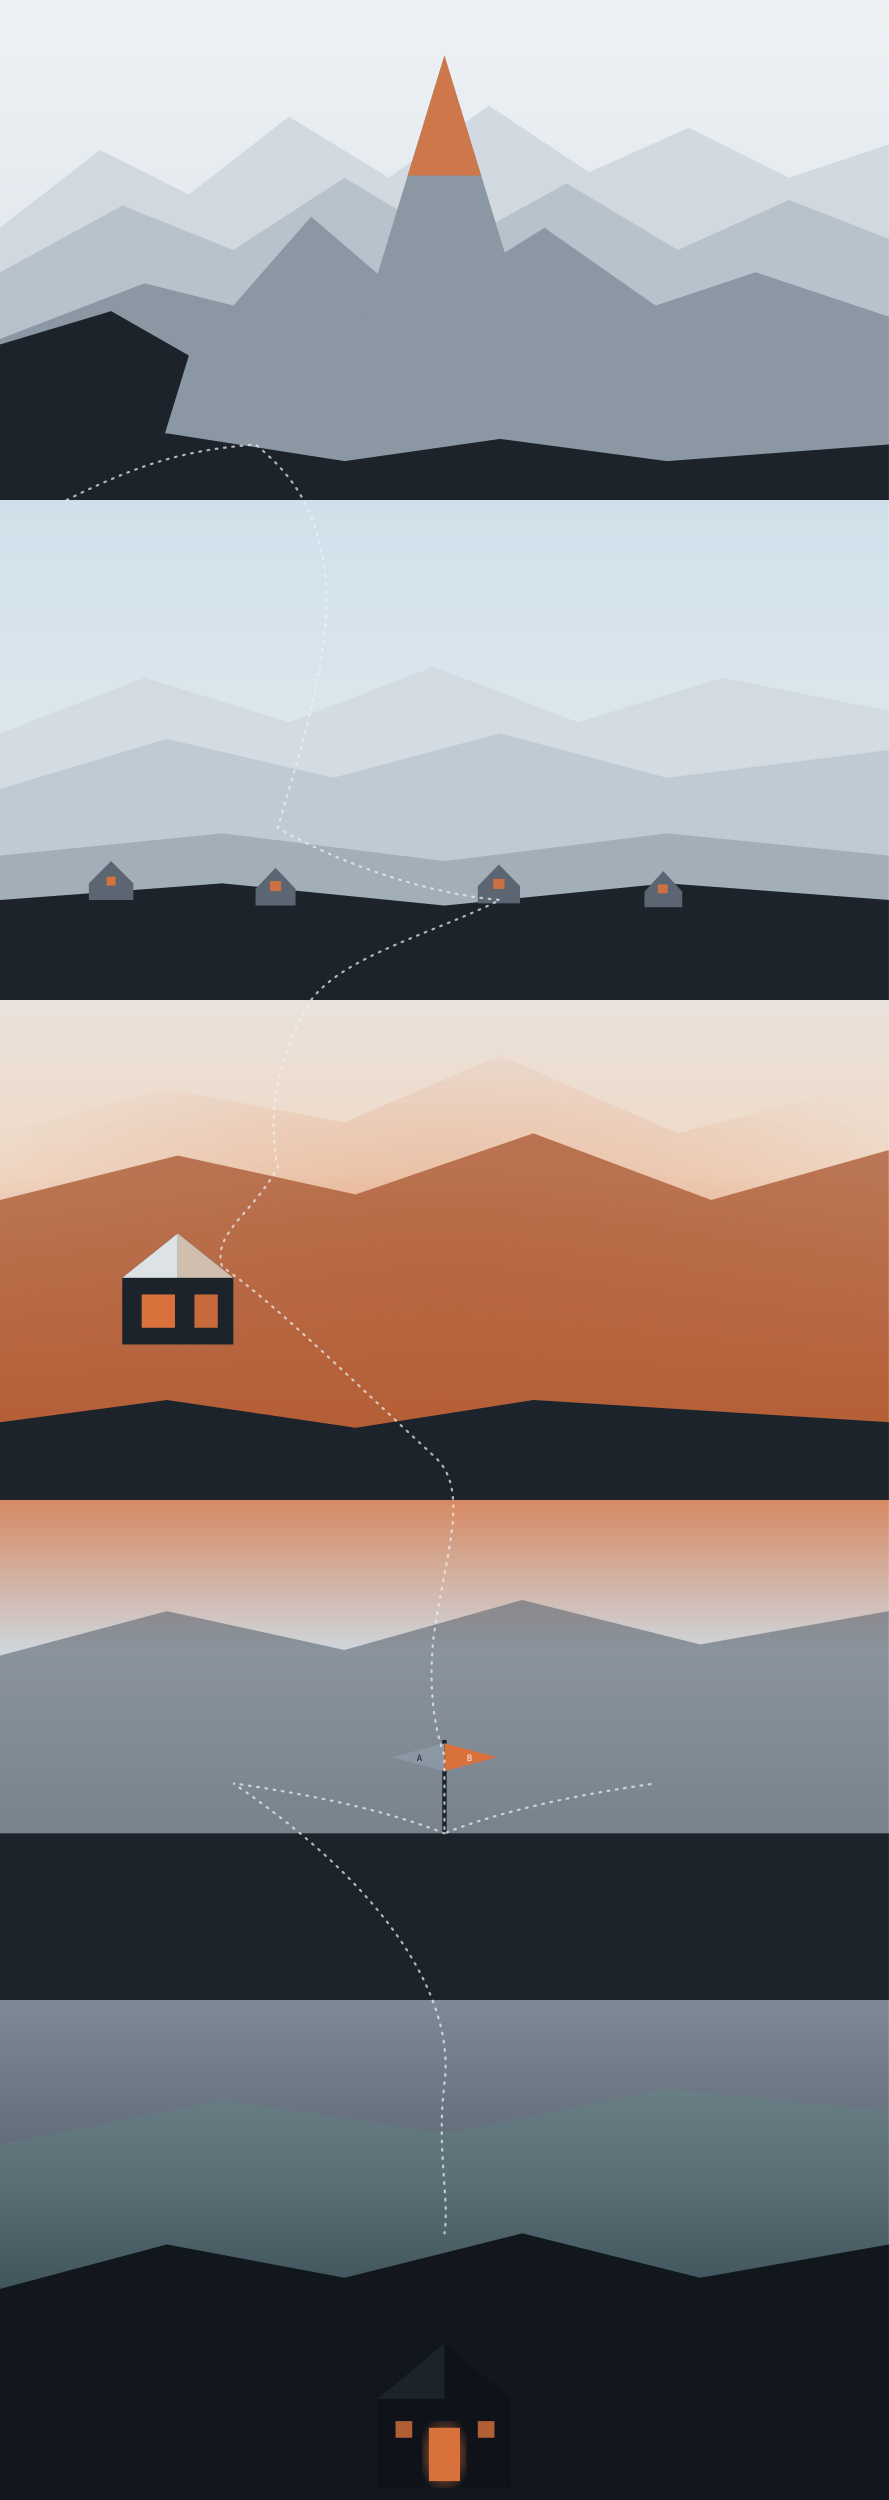
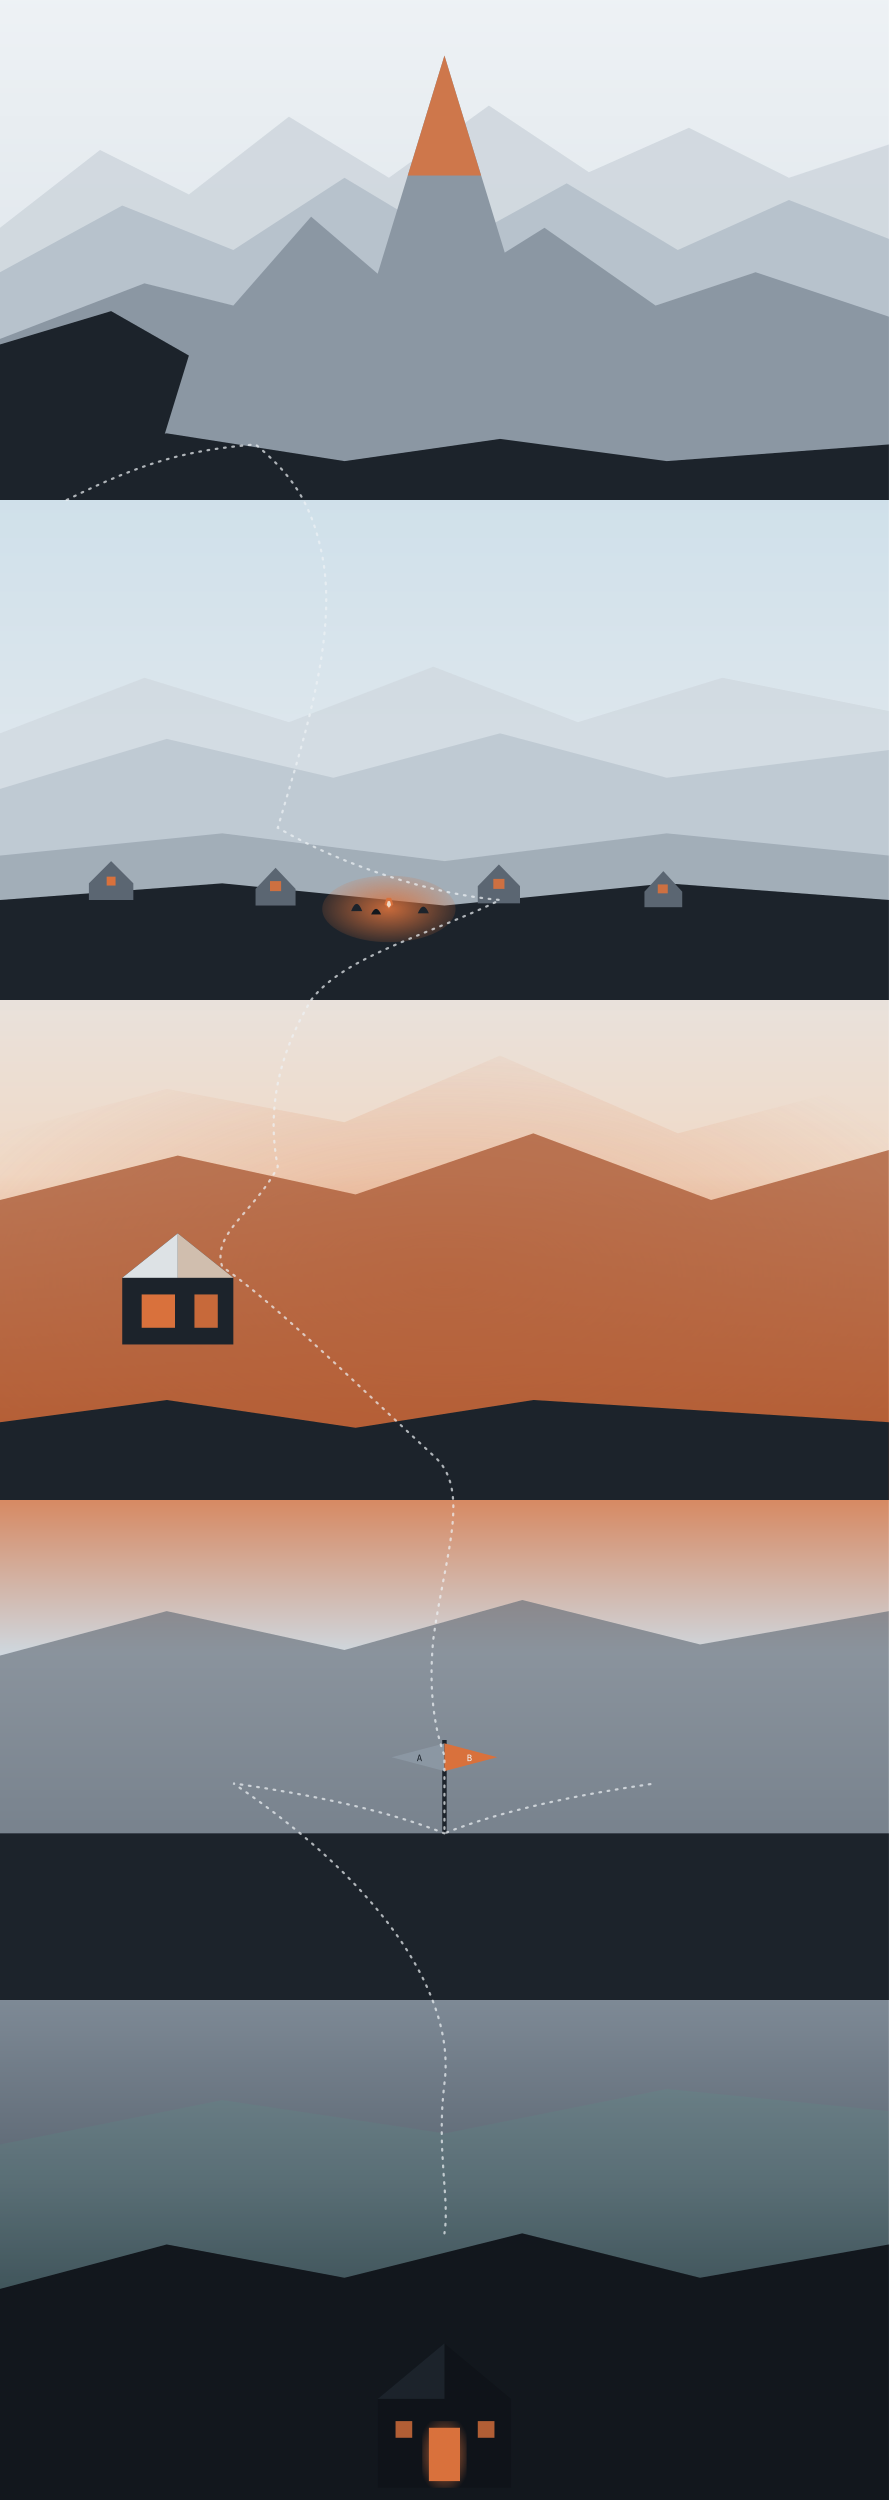
<svg xmlns="http://www.w3.org/2000/svg" viewBox="0 0 1600 4500" preserveAspectRatio="xMidYMid slice">
  <defs>
    <linearGradient id="sky" x1="0" y1="0" x2="0" y2="1" gradientUnits="objectBoundingBox">
      <stop offset="0%" stop-color="#eef2f5" />
      <stop offset="10%" stop-color="#e3e9ee" />
      <stop offset="20%" stop-color="#cfe0ea" />
      <stop offset="34%" stop-color="#e3e9ee" />
      <stop offset="47%" stop-color="#f0d9c6" />
      <stop offset="58%" stop-color="#d9713c" />
      <stop offset="66%" stop-color="#cfd7de" />
      <stop offset="77%" stop-color="#8b97a3" />
      <stop offset="87%" stop-color="#5b6672" />
      <stop offset="95%" stop-color="#243039" />
      <stop offset="100%" stop-color="#12171d" />
    </linearGradient>
    <radialGradient id="warmglow" cx="50%" cy="50%" r="60%">
      <stop offset="0%" stop-color="#d9713c" stop-opacity="0.9" />
      <stop offset="100%" stop-color="#d9713c" stop-opacity="0" />
    </radialGradient>
  </defs>
  <rect width="1600" height="4500" fill="url(#sky)" />
  <polygon points="0,410 180,270 340,350 520,210 700,320 880,190 1060,310 1240,230 1420,320 1600,260 1600,900 0,900" fill="#cfd7de" opacity="0.9" />
  <polygon points="0,490 220,370 420,450 620,320 820,440 1020,330 1220,450 1420,360 1600,430 1600,900 0,900" fill="#b7c2cc" />
  <polygon points="0,610 260,510 420,550 560,390 700,510 760,450 820,510 980,410 1180,550 1360,490 1600,570 1600,900 0,900" fill="#8b97a3" />
  <polygon points="800,100 650,590 950,590" fill="#8b97a3" />
  <polygon points="800,100 866,316 734,316" fill="#d9713c" opacity="0.85" />
  <polygon points="0,900 0,820 300,780 620,830 900,790 1200,830 1600,800 1600,900" fill="#1c232b" />
  <polygon points="0,1320 260,1220 520,1300 780,1200 1040,1300 1300,1220 1600,1280 1600,1800 0,1800" fill="#cfd7de" opacity="0.7" />
  <polygon points="0,1420 300,1330 600,1400 900,1320 1200,1400 1600,1350 1600,1800 0,1800" fill="#b7c2cc" opacity="0.7" />
  <polygon points="0,1540 400,1500 800,1550 1200,1500 1600,1540 1600,1800 0,1800" fill="#8b97a3" opacity="0.55" />
  <polygon points="0,1800 0,1620 400,1590 800,1630 1200,1590 1600,1620 1600,1800" fill="#1c232b" />
  <g>
    <polygon points="160,1590 200,1550 240,1590 240,1620 160,1620" fill="#5b6672" />
    <rect x="192" y="1578" width="16" height="16" fill="#d9713c" />
  </g>
  <g>
    <polygon points="460,1600 496,1562 532,1600 532,1630 460,1630" fill="#5b6672" />
    <rect x="486" y="1586" width="20" height="18" fill="#d9713c" opacity="0.9" />
  </g>
  <g>
    <polygon points="860,1595 898,1556 936,1595 936,1626 860,1626" fill="#5b6672" />
    <rect x="888" y="1582" width="20" height="18" fill="#d9713c" opacity="0.9" />
  </g>
  <g>
    <polygon points="1160,1605 1194,1568 1228,1605 1228,1633 1160,1633" fill="#5b6672" />
    <rect x="1184" y="1592" width="18" height="16" fill="#d9713c" opacity="0.9" />
  </g>
+   <g>
+     <ellipse cx="700" cy="1636" rx="120" ry="60" fill="url(#warmglow)">
+       <animate attributeName="opacity" values="0.75;0.5;0.75" dur="2.1s" repeatCount="indefinite" />
+     </ellipse>
+     <polygon points="696,1616 704,1616 708,1628 700,1636 692,1628" fill="#d9713c">
+       <animate attributeName="points" dur="1.6s" repeatCount="indefinite" values="696,1616 704,1616 708,1628 700,1636 692,1628;                  697,1612 703,1612 709,1627 700,1637 691,1627;                  694,1618 706,1618 707,1629 700,1634 693,1629;                  696,1616 704,1616 708,1628 700,1636 692,1628" />
+     </polygon>
+     <polygon points="698,1622 702,1622 704,1629 700,1634 696,1629" fill="#f0d9c6">
+       <animate attributeName="points" dur="1.3s" repeatCount="indefinite" values="698,1622 702,1622 704,1629 700,1634 696,1629;                  699,1619 701,1619 705,1628 700,1635 695,1628;                  697,1624 703,1624 703,1630 700,1633 697,1630;                  698,1622 702,1622 704,1629 700,1634 696,1629" />
+     </polygon>
+     <path d="M632,1640 Q642,1614 652,1640 Z" fill="#1c232b" />
+     <path d="M752,1644 Q762,1620 772,1644 Z" fill="#1c232b" />
+     <path d="M668,1646 Q677,1626 686,1646 Z" fill="#12171d" />
+   </g>
  <polygon points="0,2040 300,1960 620,2020 900,1900 1220,2040 1600,1940 1600,2700 0,2700" fill="url(#warmglow)" opacity="0.4" />
  <polygon points="0,2160 320,2080 640,2150 960,2040 1280,2160 1600,2070 1600,2700 0,2700" fill="#a85630" opacity="0.75" />
  <polygon points="220,2300 320,2220 420,2300 420,2420 220,2420" fill="#1c232b" />
  <polygon points="220,2300 320,2220 320,2300" fill="#eef2f5" opacity="0.92" />
  <polygon points="320,2220 420,2300 320,2300" fill="#f0d9c6" opacity="0.85" />
  <rect x="255" y="2330" width="60" height="60" fill="#d9713c" />
  <rect x="350" y="2330" width="42" height="60" fill="#d9713c" opacity="0.9" />
  <polygon points="0,2700 0,2560 300,2520 640,2570 960,2520 1600,2560 1600,2700" fill="#1c232b" />
  <polygon points="0,2980 300,2900 620,2970 940,2880 1260,2960 1600,2900 1600,3600 0,3600" fill="#5b6672" opacity="0.6" />
  <polygon points="0,3600 0,3300 1600,3300 1600,3600" fill="#1c232b" />
  <rect x="796" y="3132" width="8" height="168" fill="#1c232b" />
  <polygon points="800,3138 705,3163 800,3188" fill="#8b97a3" />
  <polygon points="800,3138 895,3163 800,3188" fill="#d9713c" />
  <text x="755" y="3170" font-family="'Space Mono', monospace" font-size="16" fill="#1c232b" text-anchor="middle">A</text>
  <text x="845" y="3170" font-family="'Space Mono', monospace" font-size="16" fill="#eef2f5" text-anchor="middle">B</text>
  <polygon points="0,3860 400,3780 800,3840 1200,3760 1600,3800 1600,4500 0,4500" fill="#4f9d8a" opacity="0.14" />
  <polygon points="0,4120 300,4040 620,4100 940,4020 1260,4100 1600,4040 1600,4500 0,4500" fill="#12171d" />
  <polygon points="680,4318 800,4218 920,4318 920,4478 680,4478" fill="#0f1319" />
  <polygon points="680,4318 800,4218 800,4318" fill="#1c232b" />
  <rect x="760" y="4358" width="80" height="120" fill="url(#warmglow)" />
  <rect x="772" y="4370" width="56" height="96" fill="#d9713c" />
  <rect x="712" y="4358" width="30" height="30" fill="#d9713c" opacity="0.8" />
  <rect x="860" y="4358" width="30" height="30" fill="#d9713c" opacity="0.8" />
  <polygon points="0,900 0,620 200,560 340,640 260,900" fill="#1c232b" />
  <path d="     M 120 900 C 260 830, 340 810, 460 800     C 520 850, 560 900, 580 1000     C 610 1150, 540 1350, 500 1490     C 620 1560, 780 1610, 900 1620     C 780 1680, 620 1720, 560 1800     C 500 1900, 480 2000, 500 2100     C 460 2180, 380 2220, 400 2280     C 500 2350, 650 2500, 780 2620     C 850 2680, 800 2800, 780 2950     C 770 3050, 785 3120, 800 3160     L 800 3300     C 900 3260, 1040 3230, 1180 3210     M 800 3300 C 700 3260, 560 3230, 420 3210     C 700 3400, 820 3600, 800 3750     C 785 3870, 810 3960, 800 4020   " fill="none" stroke="#eef2f5" stroke-width="4" stroke-dasharray="3 12" stroke-linecap="round" opacity="0.7" />
</svg>
